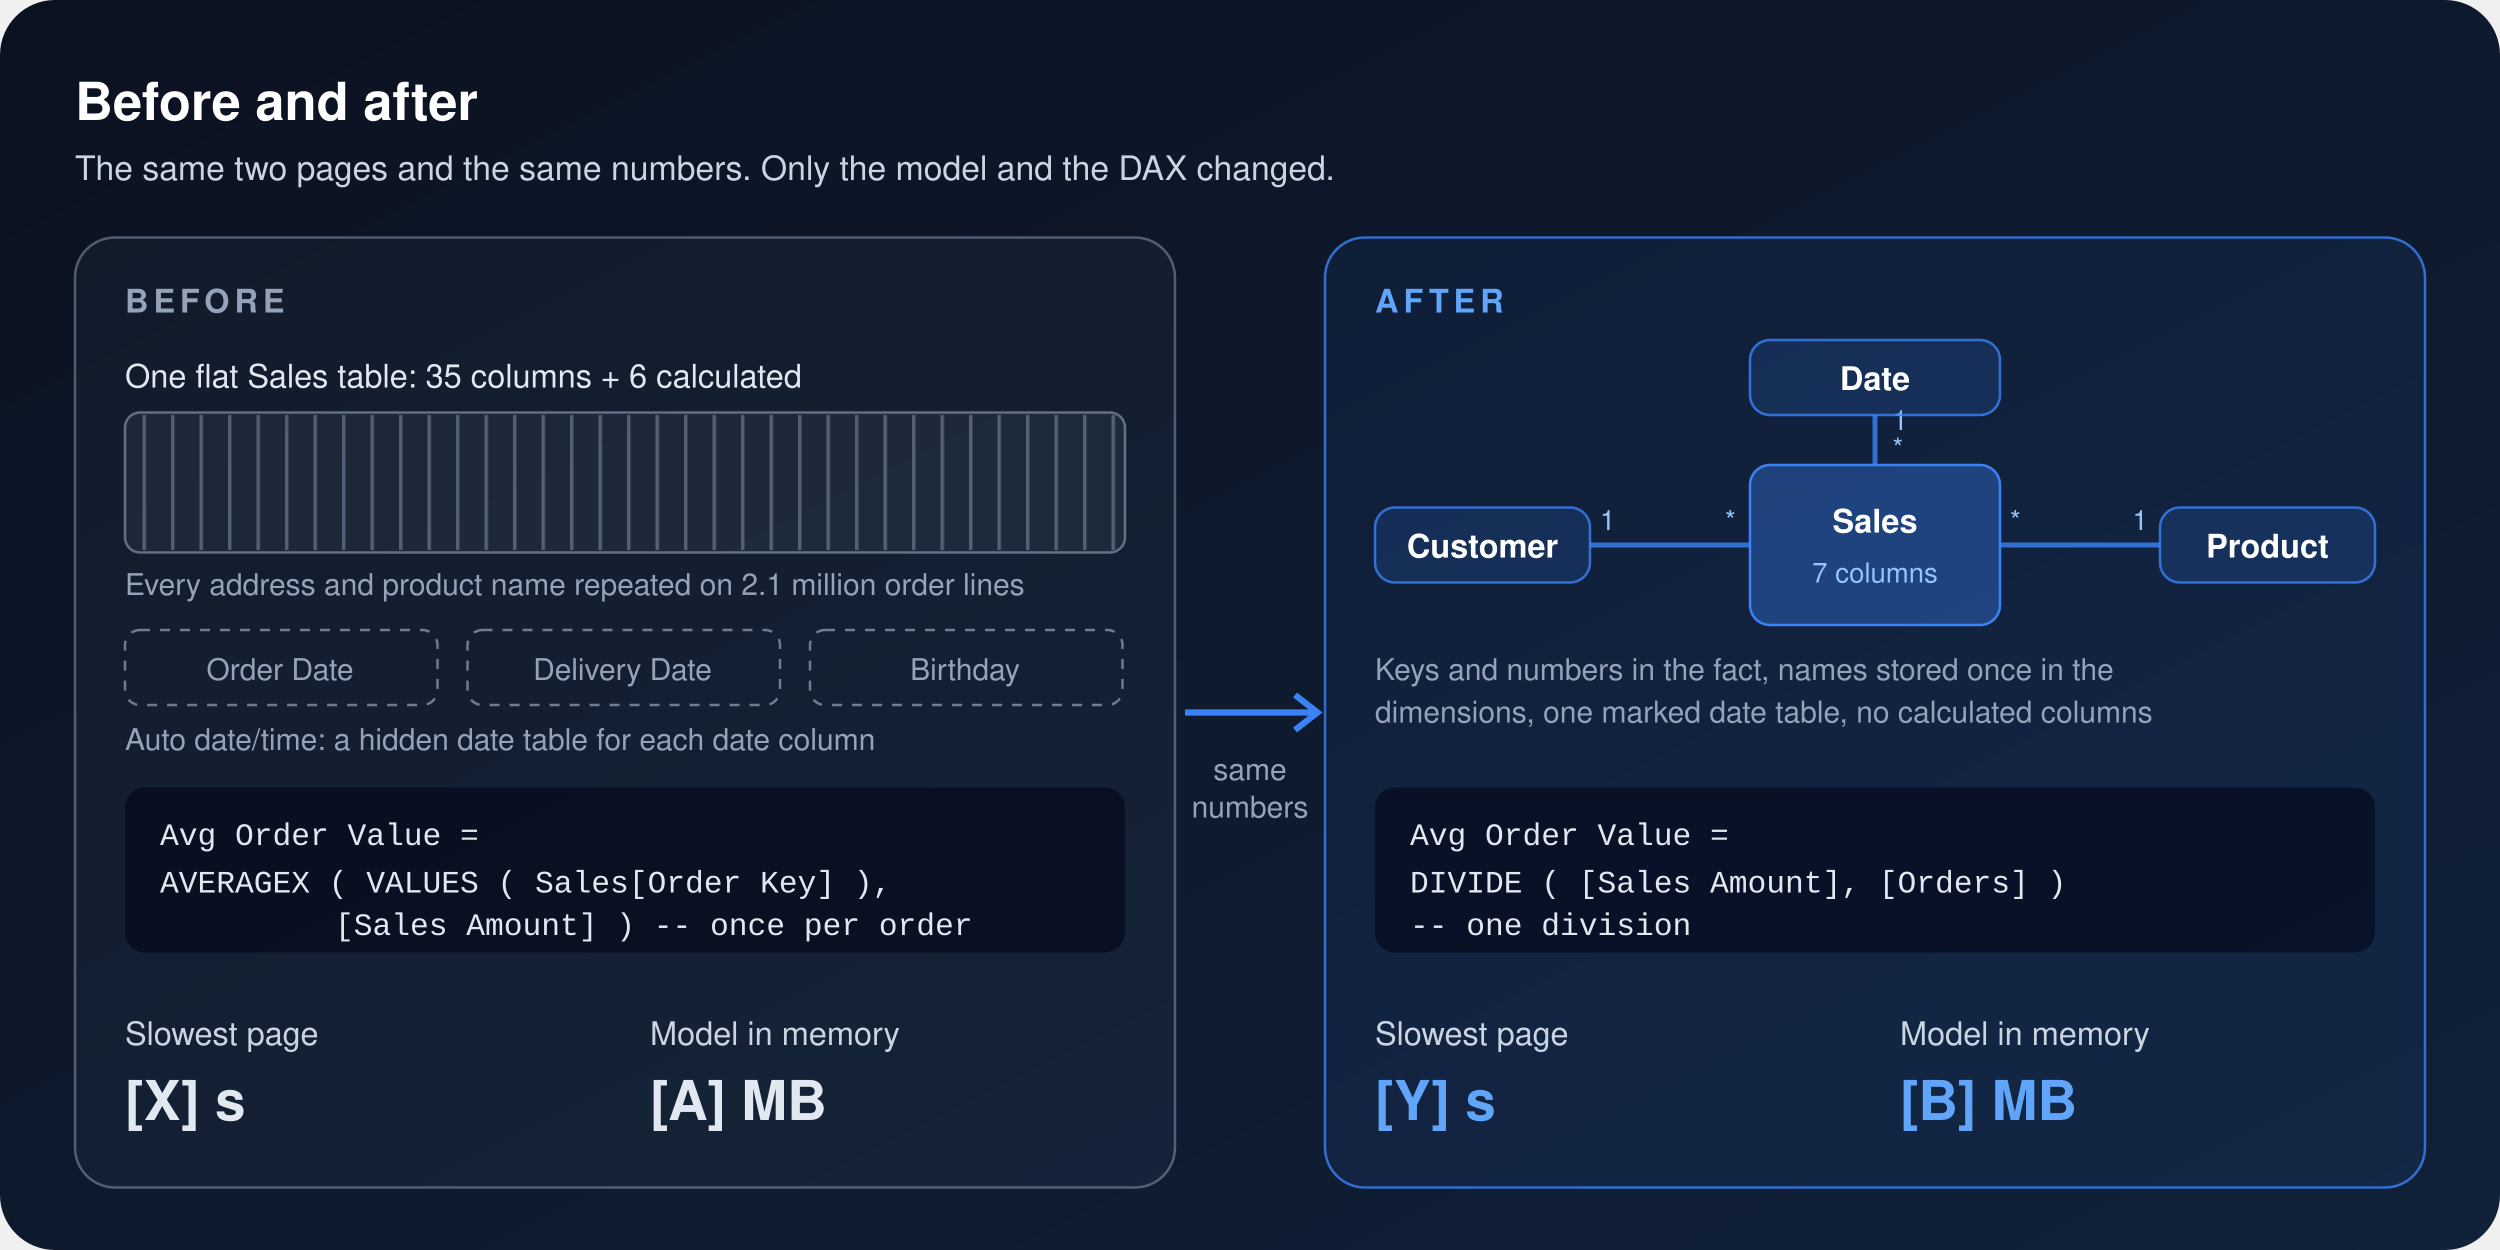
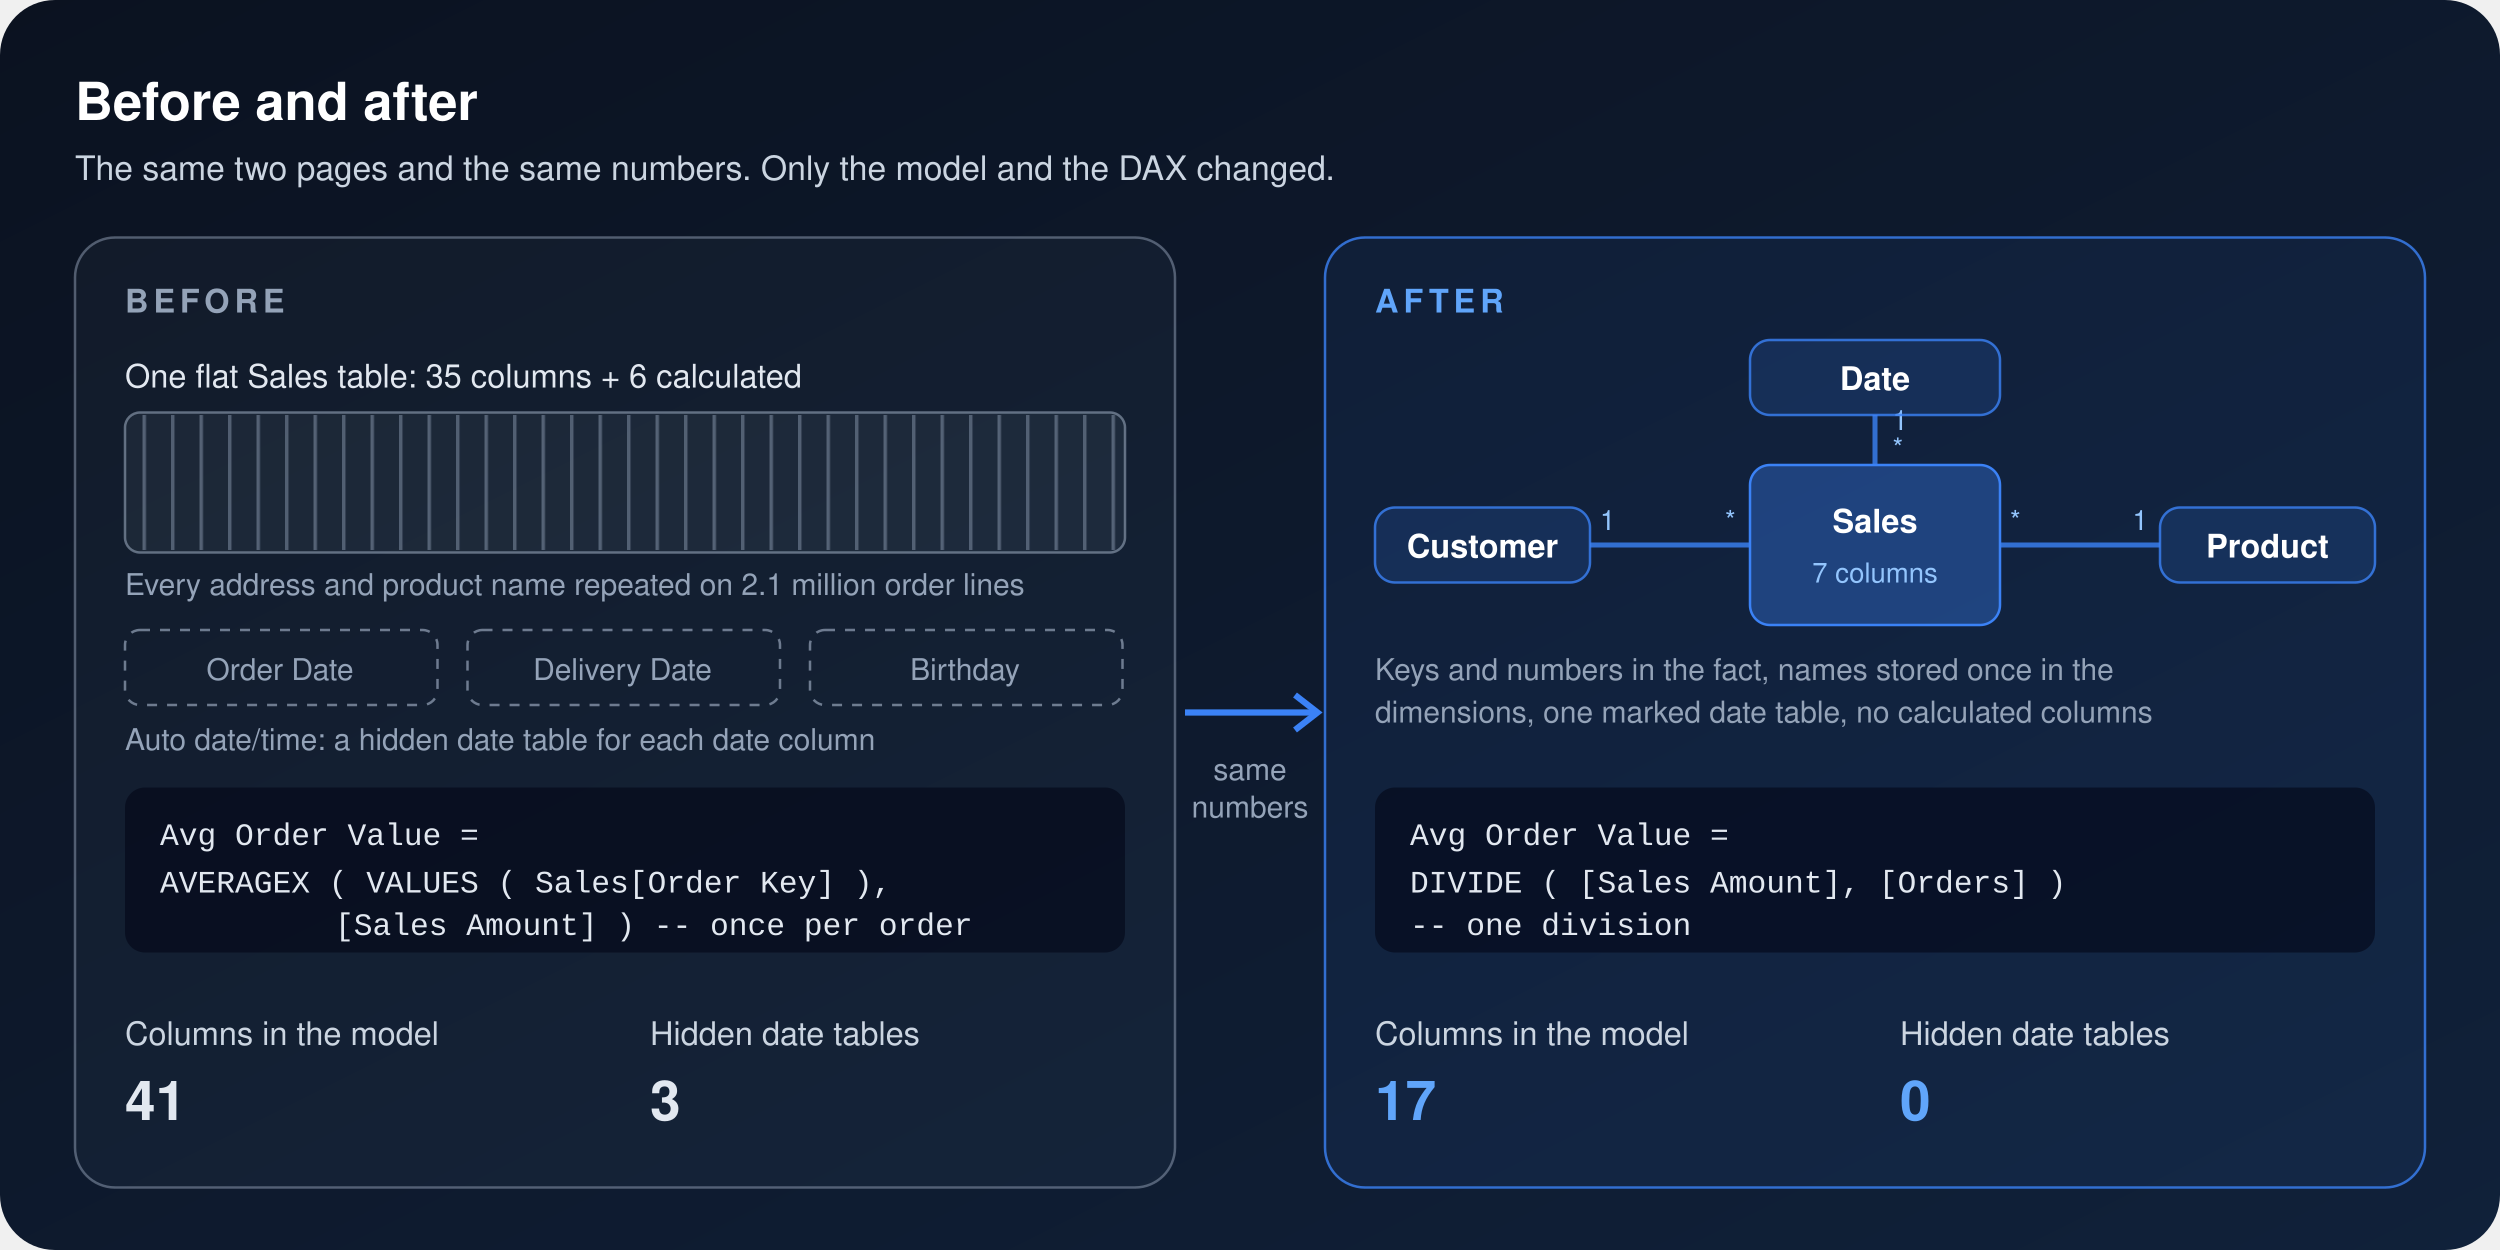
- <svg xmlns="http://www.w3.org/2000/svg" viewBox="0 0 1000 500" width="1000" height="500" role="img" aria-label="Before and after. Before: one flat Sales table plus calculated columns, hidden auto date tables, and Avg Order Value computed by iterating every order. After: a star schema, a small Sales fact with Date, Customer and Product dimensions, and Avg Order Value as one division. Both show the same numbers; the slowest page time and model size of each are shown below them.">
+ <svg xmlns="http://www.w3.org/2000/svg" viewBox="0 0 1000 500" width="1000" height="500" role="img" aria-label="Before and after. Before: one flat Sales table plus calculated columns, hidden auto date tables, and Avg Order Value computed by iterating every order. After: a star schema, a small Sales fact with Date, Customer and Product dimensions, and Avg Order Value as one division. Both show the same numbers. Before: 41 columns in the model and 3 hidden date tables. After: 17 columns and none.">
  <defs>
    <linearGradient id="bg" x1="0" y1="0" x2="1" y2="1">
      <stop offset="0" stop-color="#0B1220" />
      <stop offset="1" stop-color="#10213A" />
    </linearGradient>
    <pattern id="cols" width="11.4" height="10" patternUnits="userSpaceOnUse">
      <rect width="1.4" height="10" fill="#94A3B8" fill-opacity="0.45" />
    </pattern>
  </defs>
  <style>
    text { font-family: "Segoe UI", -apple-system, Helvetica, Arial, sans-serif; }
    .title { font-size: 21px; font-weight: 700; fill: #FFFFFF; }
    .sub { font-size: 13.5px; fill: #CBD5E1; }
    .tag { font-size: 13px; font-weight: 700; letter-spacing: 2px; }
    .label { font-size: 13px; fill: #E2E8F0; }
    .small { font-size: 12px; fill: #94A3B8; }
    .node { font-size: 13px; font-weight: 600; fill: #FFFFFF; }
    .card { font-size: 11px; fill: #93C5FD; }
    .code { font-family: Consolas, "Courier New", monospace; font-size: 12.5px; fill: #E2E8F0; }
    .metric { font-size: 13px; fill: #CBD5E1; }
    .big { font-size: 22px; font-weight: 700; }
  </style>
  <rect width="1000" height="500" rx="22" fill="url(#bg)" />
  <text x="30" y="48" class="title">Before and after</text>
  <text x="30" y="72" class="sub">The same two pages and the same numbers. Only the model and the DAX changed.</text>
  <rect x="30" y="95" width="440" height="380" rx="16" fill="#94A3B8" fill-opacity="0.05" stroke="#94A3B8" stroke-opacity="0.5" />
  <text x="50" y="125" class="tag" fill="#94A3B8">BEFORE</text>
  <text x="50" y="155" class="label">One flat Sales table: 35 columns + 6 calculated</text>
  <rect x="50" y="165" width="400" height="56" rx="6" fill="#94A3B8" fill-opacity="0.08" stroke="#94A3B8" stroke-opacity="0.6" />
  <rect x="51" y="166" width="398" height="54" fill="url(#cols)" />
  <text x="50" y="238" class="small">Every address and product name repeated on 2.1 million order lines</text>
  <rect x="50" y="252" width="125" height="30" rx="6" fill="none" stroke="#94A3B8" stroke-opacity="0.7" stroke-dasharray="4 4" />
  <text x="112" y="272" class="small" text-anchor="middle">Order Date</text>
  <rect x="187" y="252" width="125" height="30" rx="6" fill="none" stroke="#94A3B8" stroke-opacity="0.7" stroke-dasharray="4 4" />
  <text x="249" y="272" class="small" text-anchor="middle">Delivery Date</text>
  <rect x="324" y="252" width="125" height="30" rx="6" fill="none" stroke="#94A3B8" stroke-opacity="0.7" stroke-dasharray="4 4" />
  <text x="386" y="272" class="small" text-anchor="middle">Birthday</text>
  <text x="50" y="300" class="small">Auto date/time: a hidden date table for each date column</text>
  <rect x="50" y="315" width="400" height="66" rx="8" fill="#020617" fill-opacity="0.6" />
  <text x="64" y="338" class="code">Avg Order Value =</text>
  <text x="64" y="357" class="code">AVERAGEX ( VALUES ( Sales[Order Key] ),</text>
  <text x="134" y="374" class="code">[Sales Amount] )  -- once per order</text>
-   <text x="50" y="418" class="metric">Slowest page</text>
-   <text x="50" y="448" class="big" fill="#E2E8F0">[X] s</text>
-   <text x="260" y="418" class="metric">Model in memory</text>
-   <text x="260" y="448" class="big" fill="#E2E8F0">[A] MB</text>
+   <text x="50" y="418" class="metric">Columns in the model</text>
+   <text x="50" y="448" class="big" fill="#E2E8F0">41</text>
+   <text x="260" y="418" class="metric">Hidden date tables</text>
+   <text x="260" y="448" class="big" fill="#E2E8F0">3</text>
  <path d="M474 285h52" stroke="#3B82F6" stroke-width="2.5" fill="none" />
  <path d="M518 278l9 7-9 7" stroke="#3B82F6" stroke-width="2.5" fill="none" />
  <text x="500" y="312" class="small" text-anchor="middle">same</text>
  <text x="500" y="327" class="small" text-anchor="middle">numbers</text>
  <rect x="530" y="95" width="440" height="380" rx="16" fill="#3B82F6" fill-opacity="0.07" stroke="#3B82F6" stroke-opacity="0.8" />
  <text x="550" y="125" class="tag" fill="#60A5FA">AFTER</text>
  <path d="M750 186V166M700 218H636M800 218H864" stroke="#3B82F6" stroke-opacity="0.8" stroke-width="2" fill="none" />
  <text x="757" y="172" class="card">1</text>
  <text x="757" y="183" class="card">*</text>
  <text x="640" y="212" class="card">1</text>
  <text x="690" y="212" class="card">*</text>
  <text x="853" y="212" class="card">1</text>
  <text x="804" y="212" class="card">*</text>
  <rect x="700" y="186" width="100" height="64" rx="8" fill="#3B82F6" fill-opacity="0.35" stroke="#3B82F6" />
  <text x="750" y="213" class="node" text-anchor="middle">Sales</text>
  <text x="750" y="233" class="card" text-anchor="middle">7 columns</text>
  <rect x="700" y="136" width="100" height="30" rx="8" fill="#3B82F6" fill-opacity="0.15" stroke="#3B82F6" stroke-opacity="0.8" />
  <text x="750" y="156" class="node" text-anchor="middle">Date</text>
  <rect x="550" y="203" width="86" height="30" rx="8" fill="#3B82F6" fill-opacity="0.15" stroke="#3B82F6" stroke-opacity="0.8" />
  <text x="593" y="223" class="node" text-anchor="middle">Customer</text>
  <rect x="864" y="203" width="86" height="30" rx="8" fill="#3B82F6" fill-opacity="0.15" stroke="#3B82F6" stroke-opacity="0.8" />
  <text x="907" y="223" class="node" text-anchor="middle">Product</text>
  <text x="550" y="272" class="small">Keys and numbers in the fact, names stored once in the</text>
  <text x="550" y="289" class="small">dimensions, one marked date table, no calculated columns</text>
  <rect x="550" y="315" width="400" height="66" rx="8" fill="#020617" fill-opacity="0.6" />
  <text x="564" y="338" class="code">Avg Order Value =</text>
  <text x="564" y="357" class="code">DIVIDE ( [Sales Amount], [Orders] )</text>
  <text x="564" y="374" class="code">-- one division</text>
-   <text x="550" y="418" class="metric">Slowest page</text>
-   <text x="550" y="448" class="big" fill="#60A5FA">[Y] s</text>
-   <text x="760" y="418" class="metric">Model in memory</text>
-   <text x="760" y="448" class="big" fill="#60A5FA">[B] MB</text>
+   <text x="550" y="418" class="metric">Columns in the model</text>
+   <text x="550" y="448" class="big" fill="#60A5FA">17</text>
+   <text x="760" y="418" class="metric">Hidden date tables</text>
+   <text x="760" y="448" class="big" fill="#60A5FA">0</text>
</svg>
